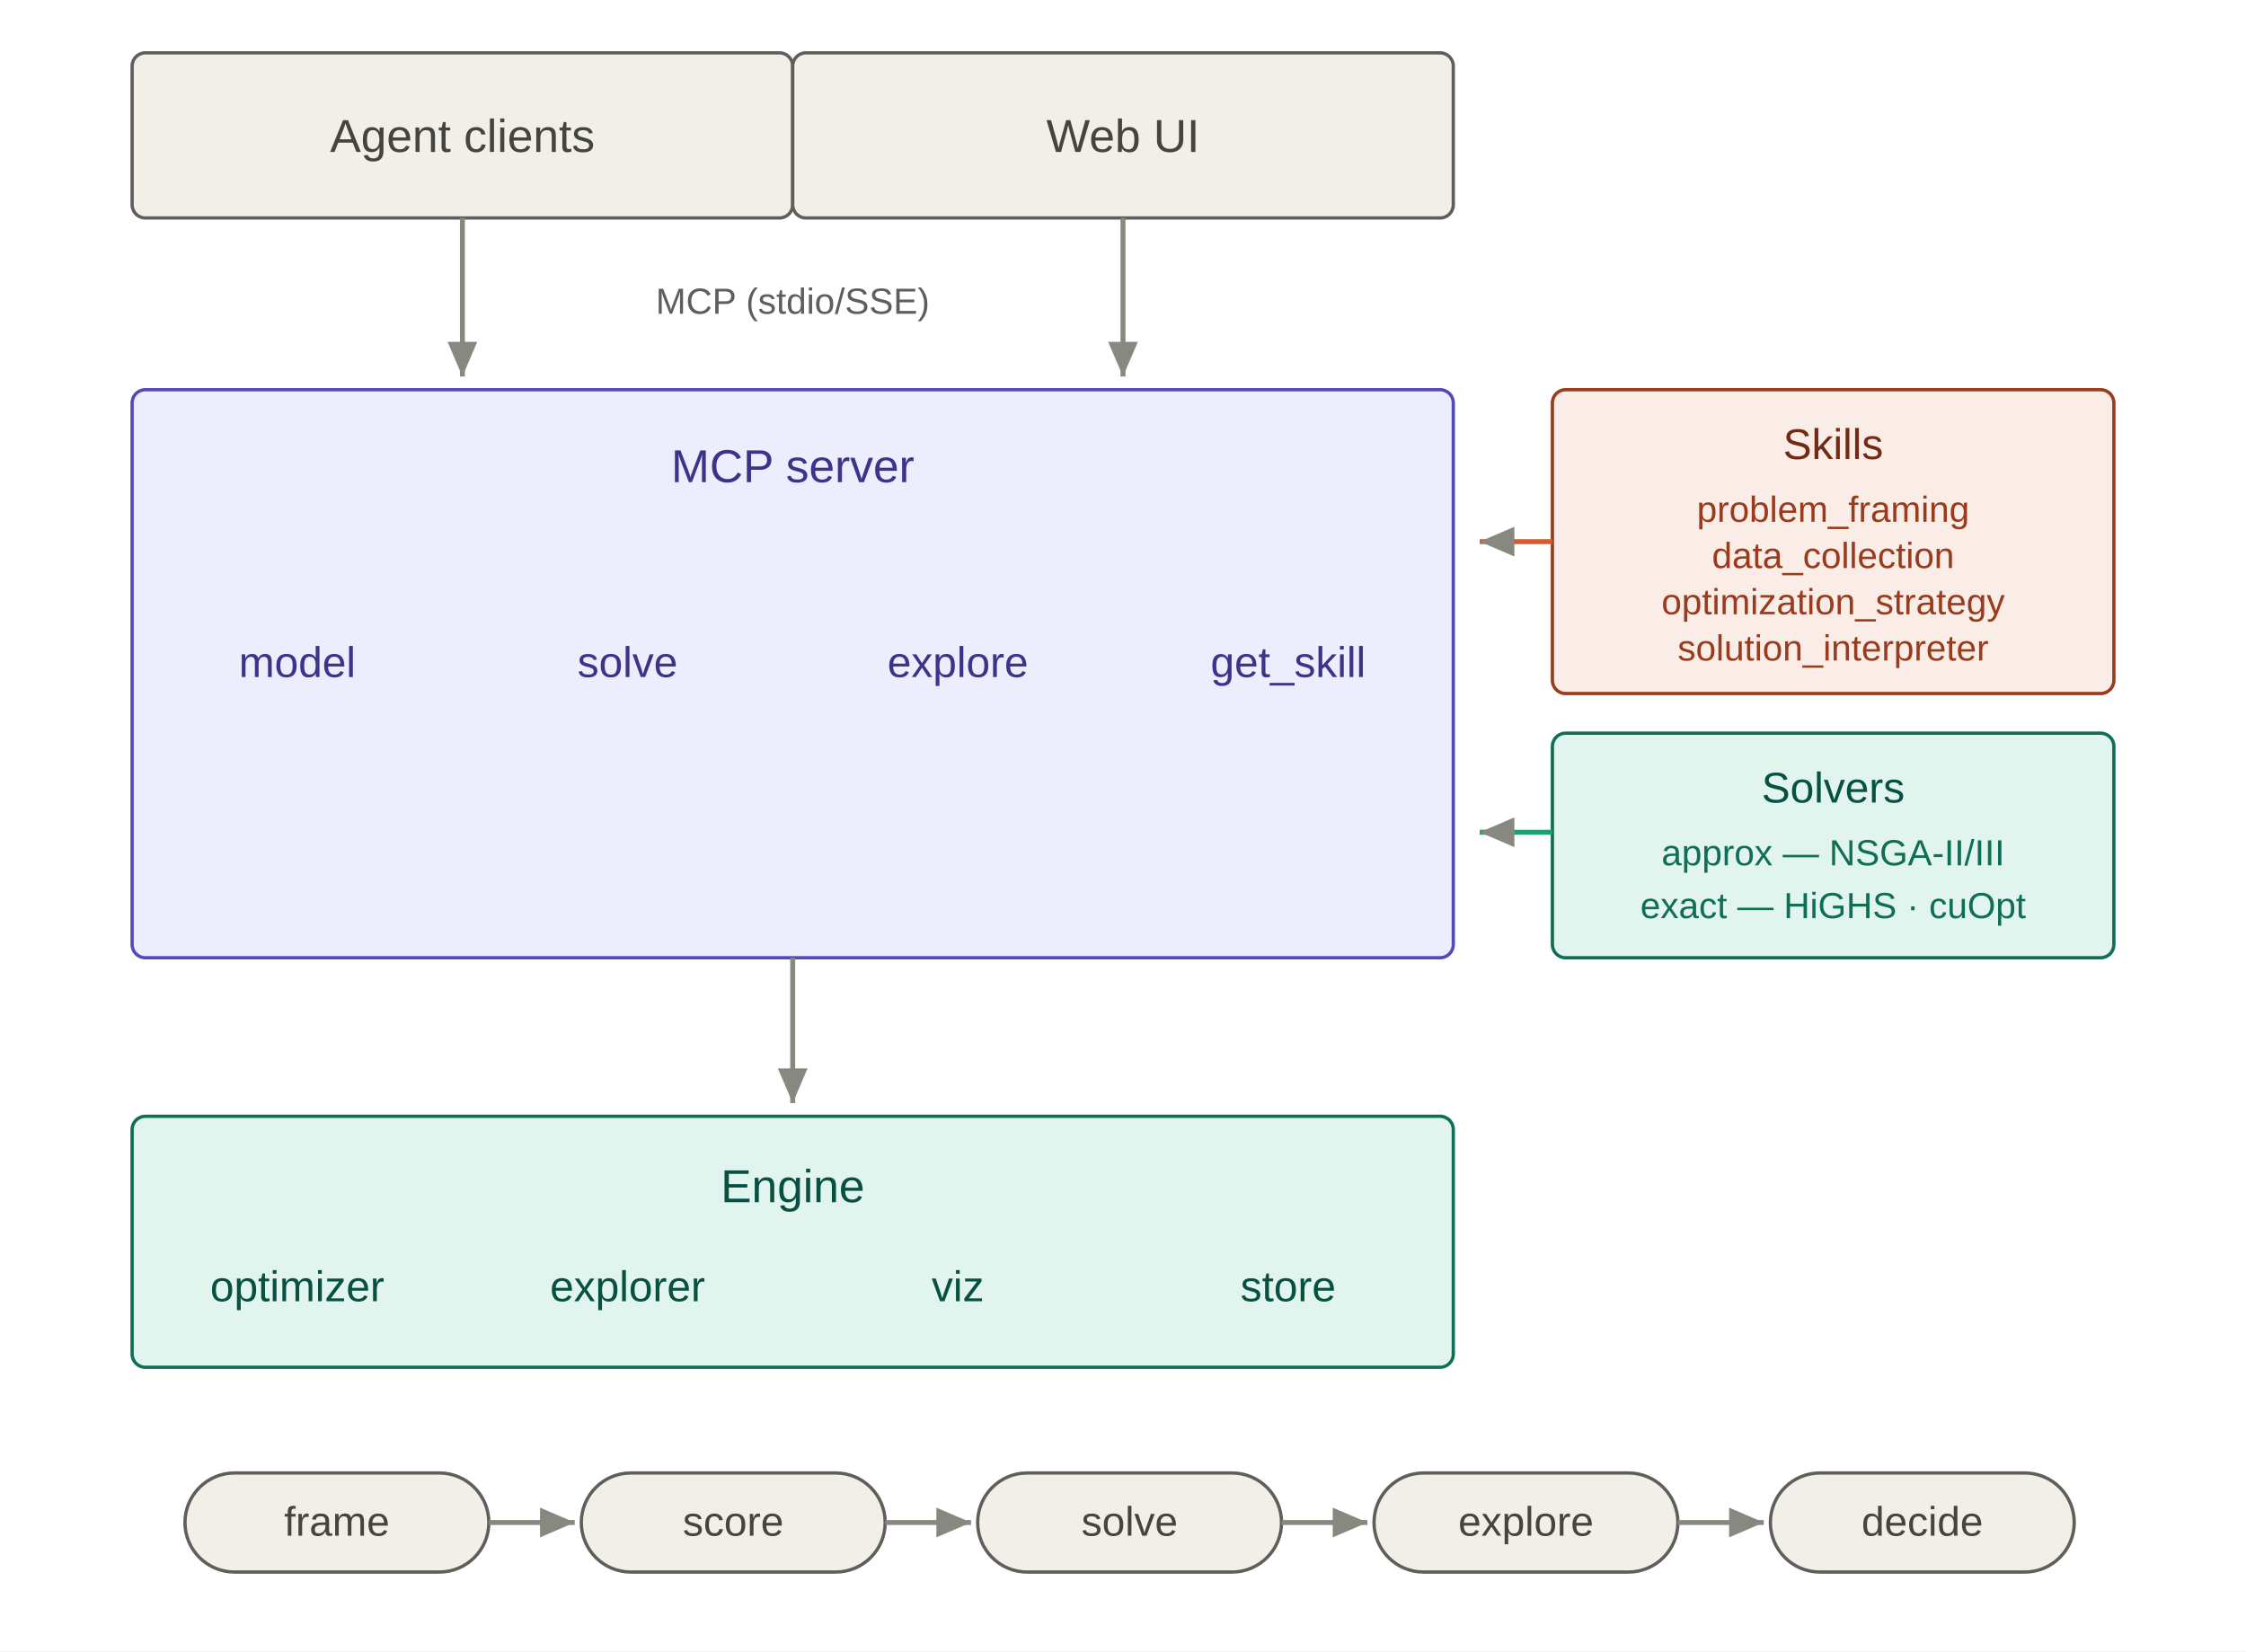
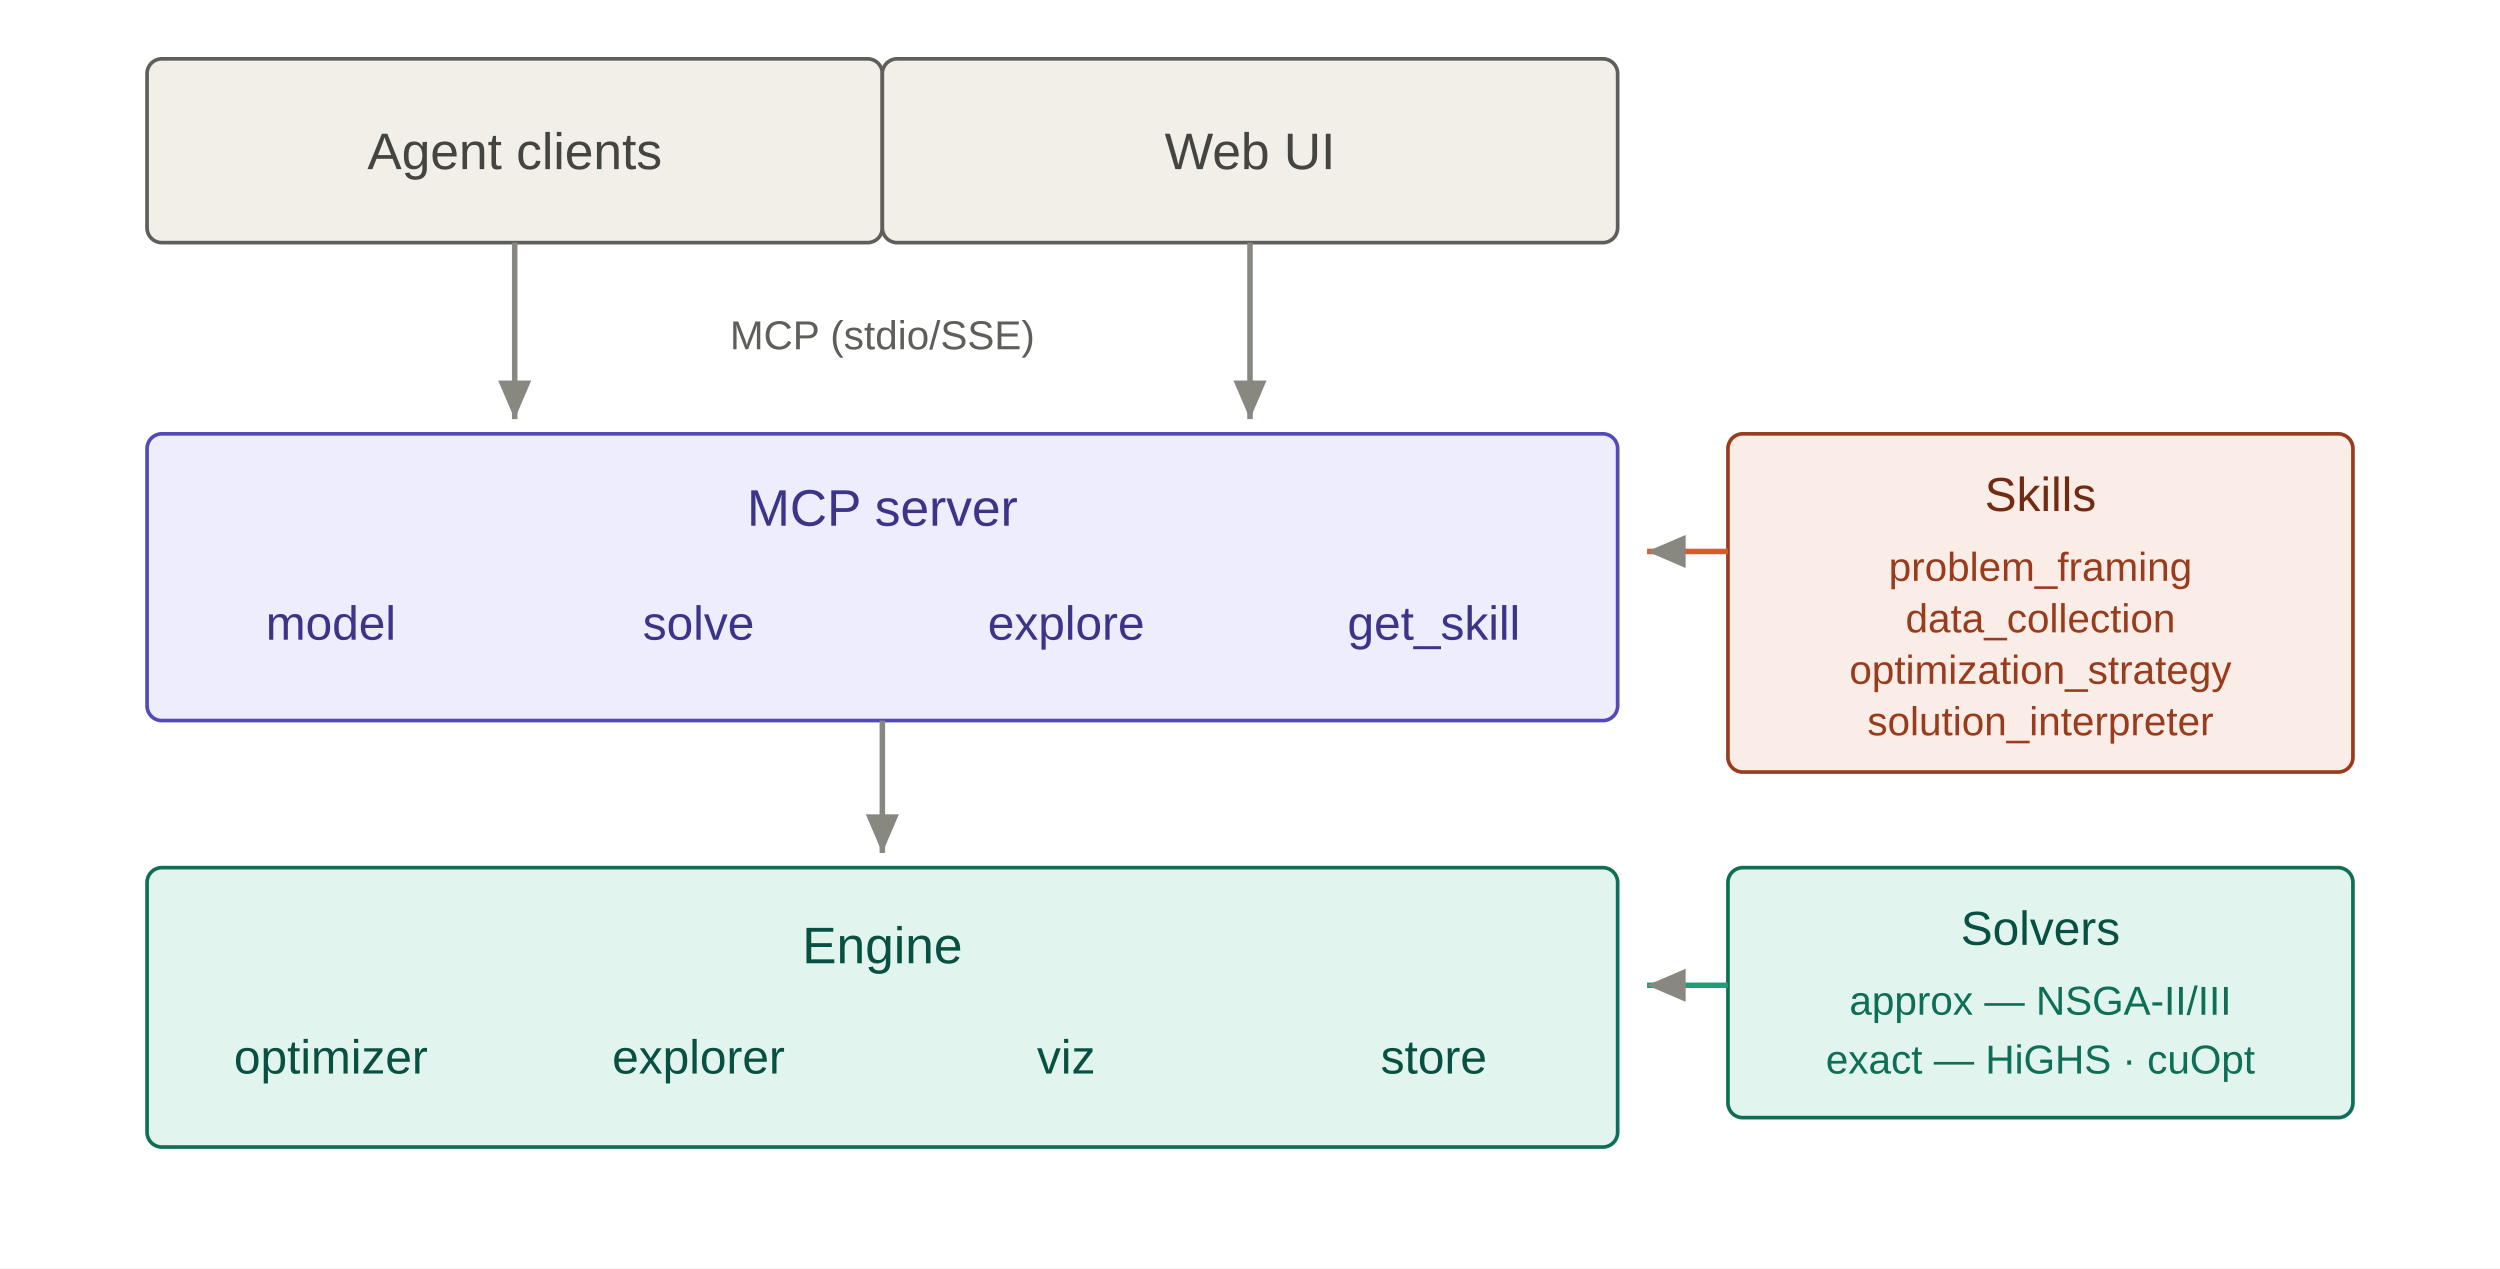
- <svg xmlns="http://www.w3.org/2000/svg" viewBox="0 0 680 500" width="680" height="500" font-family="-apple-system, 'Helvetica Neue', Arial, sans-serif">
-   <rect x="0" y="0" width="680" height="500" fill="#FFFFFF" />
+ <svg xmlns="http://www.w3.org/2000/svg" viewBox="0 0 680 345" width="680" height="345" font-family="-apple-system, 'Helvetica Neue', Arial, sans-serif">
+   <rect x="0" y="0" width="680" height="345" fill="#FFFFFF" />
  <defs>
    <marker id="arr" markerWidth="9" markerHeight="9" refX="7" refY="3" orient="auto">
      <path d="M0,0 L7,3 L0,6 Z" fill="#888780" />
    </marker>
  </defs>
  <rect x="40" y="16" width="200" height="50" rx="4" fill="#F1EFE8" stroke="#5F5E5A" />
  <text x="140" y="46" text-anchor="middle" font-size="14" font-weight="500" fill="#444441">Agent clients</text>
  <rect x="240" y="16" width="200" height="50" rx="4" fill="#F1EFE8" stroke="#5F5E5A" />
  <text x="340" y="46" text-anchor="middle" font-size="14" font-weight="500" fill="#444441">Web UI</text>
  <line x1="140" y1="66" x2="140" y2="114" stroke="#888780" stroke-width="1.5" marker-end="url(#arr)" />
  <line x1="340" y1="66" x2="340" y2="114" stroke="#888780" stroke-width="1.5" marker-end="url(#arr)" />
  <text x="240" y="95" text-anchor="middle" font-size="11" fill="#5F5E5A">MCP (stdio/SSE)</text>
-   <rect x="40" y="118" width="400" height="172" rx="4" fill="#EEEDFE" stroke="#534AB7" />
-   <text x="240" y="146" text-anchor="middle" font-size="14" font-weight="500" fill="#3C3489">MCP server</text>
-   <text x="90" y="205" text-anchor="middle" font-size="13" font-weight="500" fill="#3C3489">model</text>
-   <text x="190" y="205" text-anchor="middle" font-size="13" font-weight="500" fill="#3C3489">solve</text>
-   <text x="290" y="205" text-anchor="middle" font-size="13" font-weight="500" fill="#3C3489">explore</text>
-   <text x="390" y="205" text-anchor="middle" font-size="13" font-weight="500" fill="#3C3489">get_skill</text>
+   <rect x="40" y="118" width="400" height="78" rx="4" fill="#EEEDFE" stroke="#534AB7" />
+   <text x="240" y="143" text-anchor="middle" font-size="14" font-weight="500" fill="#3C3489">MCP server</text>
+   <text x="90" y="174" text-anchor="middle" font-size="13" font-weight="500" fill="#3C3489">model</text>
+   <text x="190" y="174" text-anchor="middle" font-size="13" font-weight="500" fill="#3C3489">solve</text>
+   <text x="290" y="174" text-anchor="middle" font-size="13" font-weight="500" fill="#3C3489">explore</text>
+   <text x="390" y="174" text-anchor="middle" font-size="13" font-weight="500" fill="#3C3489">get_skill</text>
  <rect x="470" y="118" width="170" height="92" rx="4" fill="#FAECE7" stroke="#993C1D" />
  <text x="555" y="139" text-anchor="middle" font-size="13" font-weight="500" fill="#712B13">Skills</text>
  <text x="555" y="158" text-anchor="middle" font-size="11" fill="#993C1D">problem_framing</text>
  <text x="555" y="172" text-anchor="middle" font-size="11" fill="#993C1D">data_collection</text>
  <text x="555" y="186" text-anchor="middle" font-size="11" fill="#993C1D">optimization_strategy</text>
  <text x="555" y="200" text-anchor="middle" font-size="11" fill="#993C1D">solution_interpreter</text>
-   <line x1="470" y1="164" x2="448" y2="164" stroke="#D85A30" stroke-width="1.5" marker-end="url(#arr)" />
-   <rect x="470" y="222" width="170" height="68" rx="4" fill="#E1F5EE" stroke="#0F6E56" />
-   <text x="555" y="243" text-anchor="middle" font-size="13" font-weight="500" fill="#085041">Solvers</text>
-   <text x="555" y="262" text-anchor="middle" font-size="11" fill="#0F6E56">approx — NSGA-II/III</text>
-   <text x="555" y="278" text-anchor="middle" font-size="11" fill="#0F6E56">exact — HiGHS · cuOpt</text>
-   <line x1="470" y1="252" x2="448" y2="252" stroke="#1D9E75" stroke-width="1.5" marker-end="url(#arr)" />
-   <line x1="240" y1="290" x2="240" y2="334" stroke="#888780" stroke-width="1.5" marker-end="url(#arr)" />
-   <rect x="40" y="338" width="400" height="76" rx="4" fill="#E1F5EE" stroke="#0F6E56" />
-   <text x="240" y="364" text-anchor="middle" font-size="14" font-weight="500" fill="#085041">Engine</text>
-   <text x="90" y="394" text-anchor="middle" font-size="13" font-weight="500" fill="#085041">optimizer</text>
-   <text x="190" y="394" text-anchor="middle" font-size="13" font-weight="500" fill="#085041">explorer</text>
-   <text x="290" y="394" text-anchor="middle" font-size="13" font-weight="500" fill="#085041">viz</text>
-   <text x="390" y="394" text-anchor="middle" font-size="13" font-weight="500" fill="#085041">store</text>
-   <rect x="56" y="446" width="92" height="30" rx="15" fill="#F1EFE8" stroke="#5F5E5A" />
-   <text x="102" y="465" text-anchor="middle" font-size="12.5" fill="#444441">frame</text>
-   <line x1="148" y1="461" x2="174" y2="461" stroke="#888780" stroke-width="1.5" marker-end="url(#arr)" />
-   <rect x="176" y="446" width="92" height="30" rx="15" fill="#F1EFE8" stroke="#5F5E5A" />
-   <text x="222" y="465" text-anchor="middle" font-size="12.5" fill="#444441">score</text>
-   <line x1="268" y1="461" x2="294" y2="461" stroke="#888780" stroke-width="1.5" marker-end="url(#arr)" />
-   <rect x="296" y="446" width="92" height="30" rx="15" fill="#F1EFE8" stroke="#5F5E5A" />
-   <text x="342" y="465" text-anchor="middle" font-size="12.5" fill="#444441">solve</text>
-   <line x1="388" y1="461" x2="414" y2="461" stroke="#888780" stroke-width="1.5" marker-end="url(#arr)" />
-   <rect x="416" y="446" width="92" height="30" rx="15" fill="#F1EFE8" stroke="#5F5E5A" />
-   <text x="462" y="465" text-anchor="middle" font-size="12.5" fill="#444441">explore</text>
-   <line x1="508" y1="461" x2="534" y2="461" stroke="#888780" stroke-width="1.5" marker-end="url(#arr)" />
-   <rect x="536" y="446" width="92" height="30" rx="15" fill="#F1EFE8" stroke="#5F5E5A" />
-   <text x="582" y="465" text-anchor="middle" font-size="12.5" fill="#444441">decide</text>
+   <line x1="470" y1="150" x2="448" y2="150" stroke="#D85A30" stroke-width="1.5" marker-end="url(#arr)" />
+   <line x1="240" y1="196" x2="240" y2="232" stroke="#888780" stroke-width="1.5" marker-end="url(#arr)" />
+   <rect x="40" y="236" width="400" height="76" rx="4" fill="#E1F5EE" stroke="#0F6E56" />
+   <text x="240" y="262" text-anchor="middle" font-size="14" font-weight="500" fill="#085041">Engine</text>
+   <text x="90" y="292" text-anchor="middle" font-size="13" font-weight="500" fill="#085041">optimizer</text>
+   <text x="190" y="292" text-anchor="middle" font-size="13" font-weight="500" fill="#085041">explorer</text>
+   <text x="290" y="292" text-anchor="middle" font-size="13" font-weight="500" fill="#085041">viz</text>
+   <text x="390" y="292" text-anchor="middle" font-size="13" font-weight="500" fill="#085041">store</text>
+   <rect x="470" y="236" width="170" height="68" rx="4" fill="#E1F5EE" stroke="#0F6E56" />
+   <text x="555" y="257" text-anchor="middle" font-size="13" font-weight="500" fill="#085041">Solvers</text>
+   <text x="555" y="276" text-anchor="middle" font-size="11" fill="#0F6E56">approx — NSGA-II/III</text>
+   <text x="555" y="292" text-anchor="middle" font-size="11" fill="#0F6E56">exact — HiGHS · cuOpt</text>
+   <line x1="470" y1="268" x2="448" y2="268" stroke="#1D9E75" stroke-width="1.5" marker-end="url(#arr)" />
</svg>
